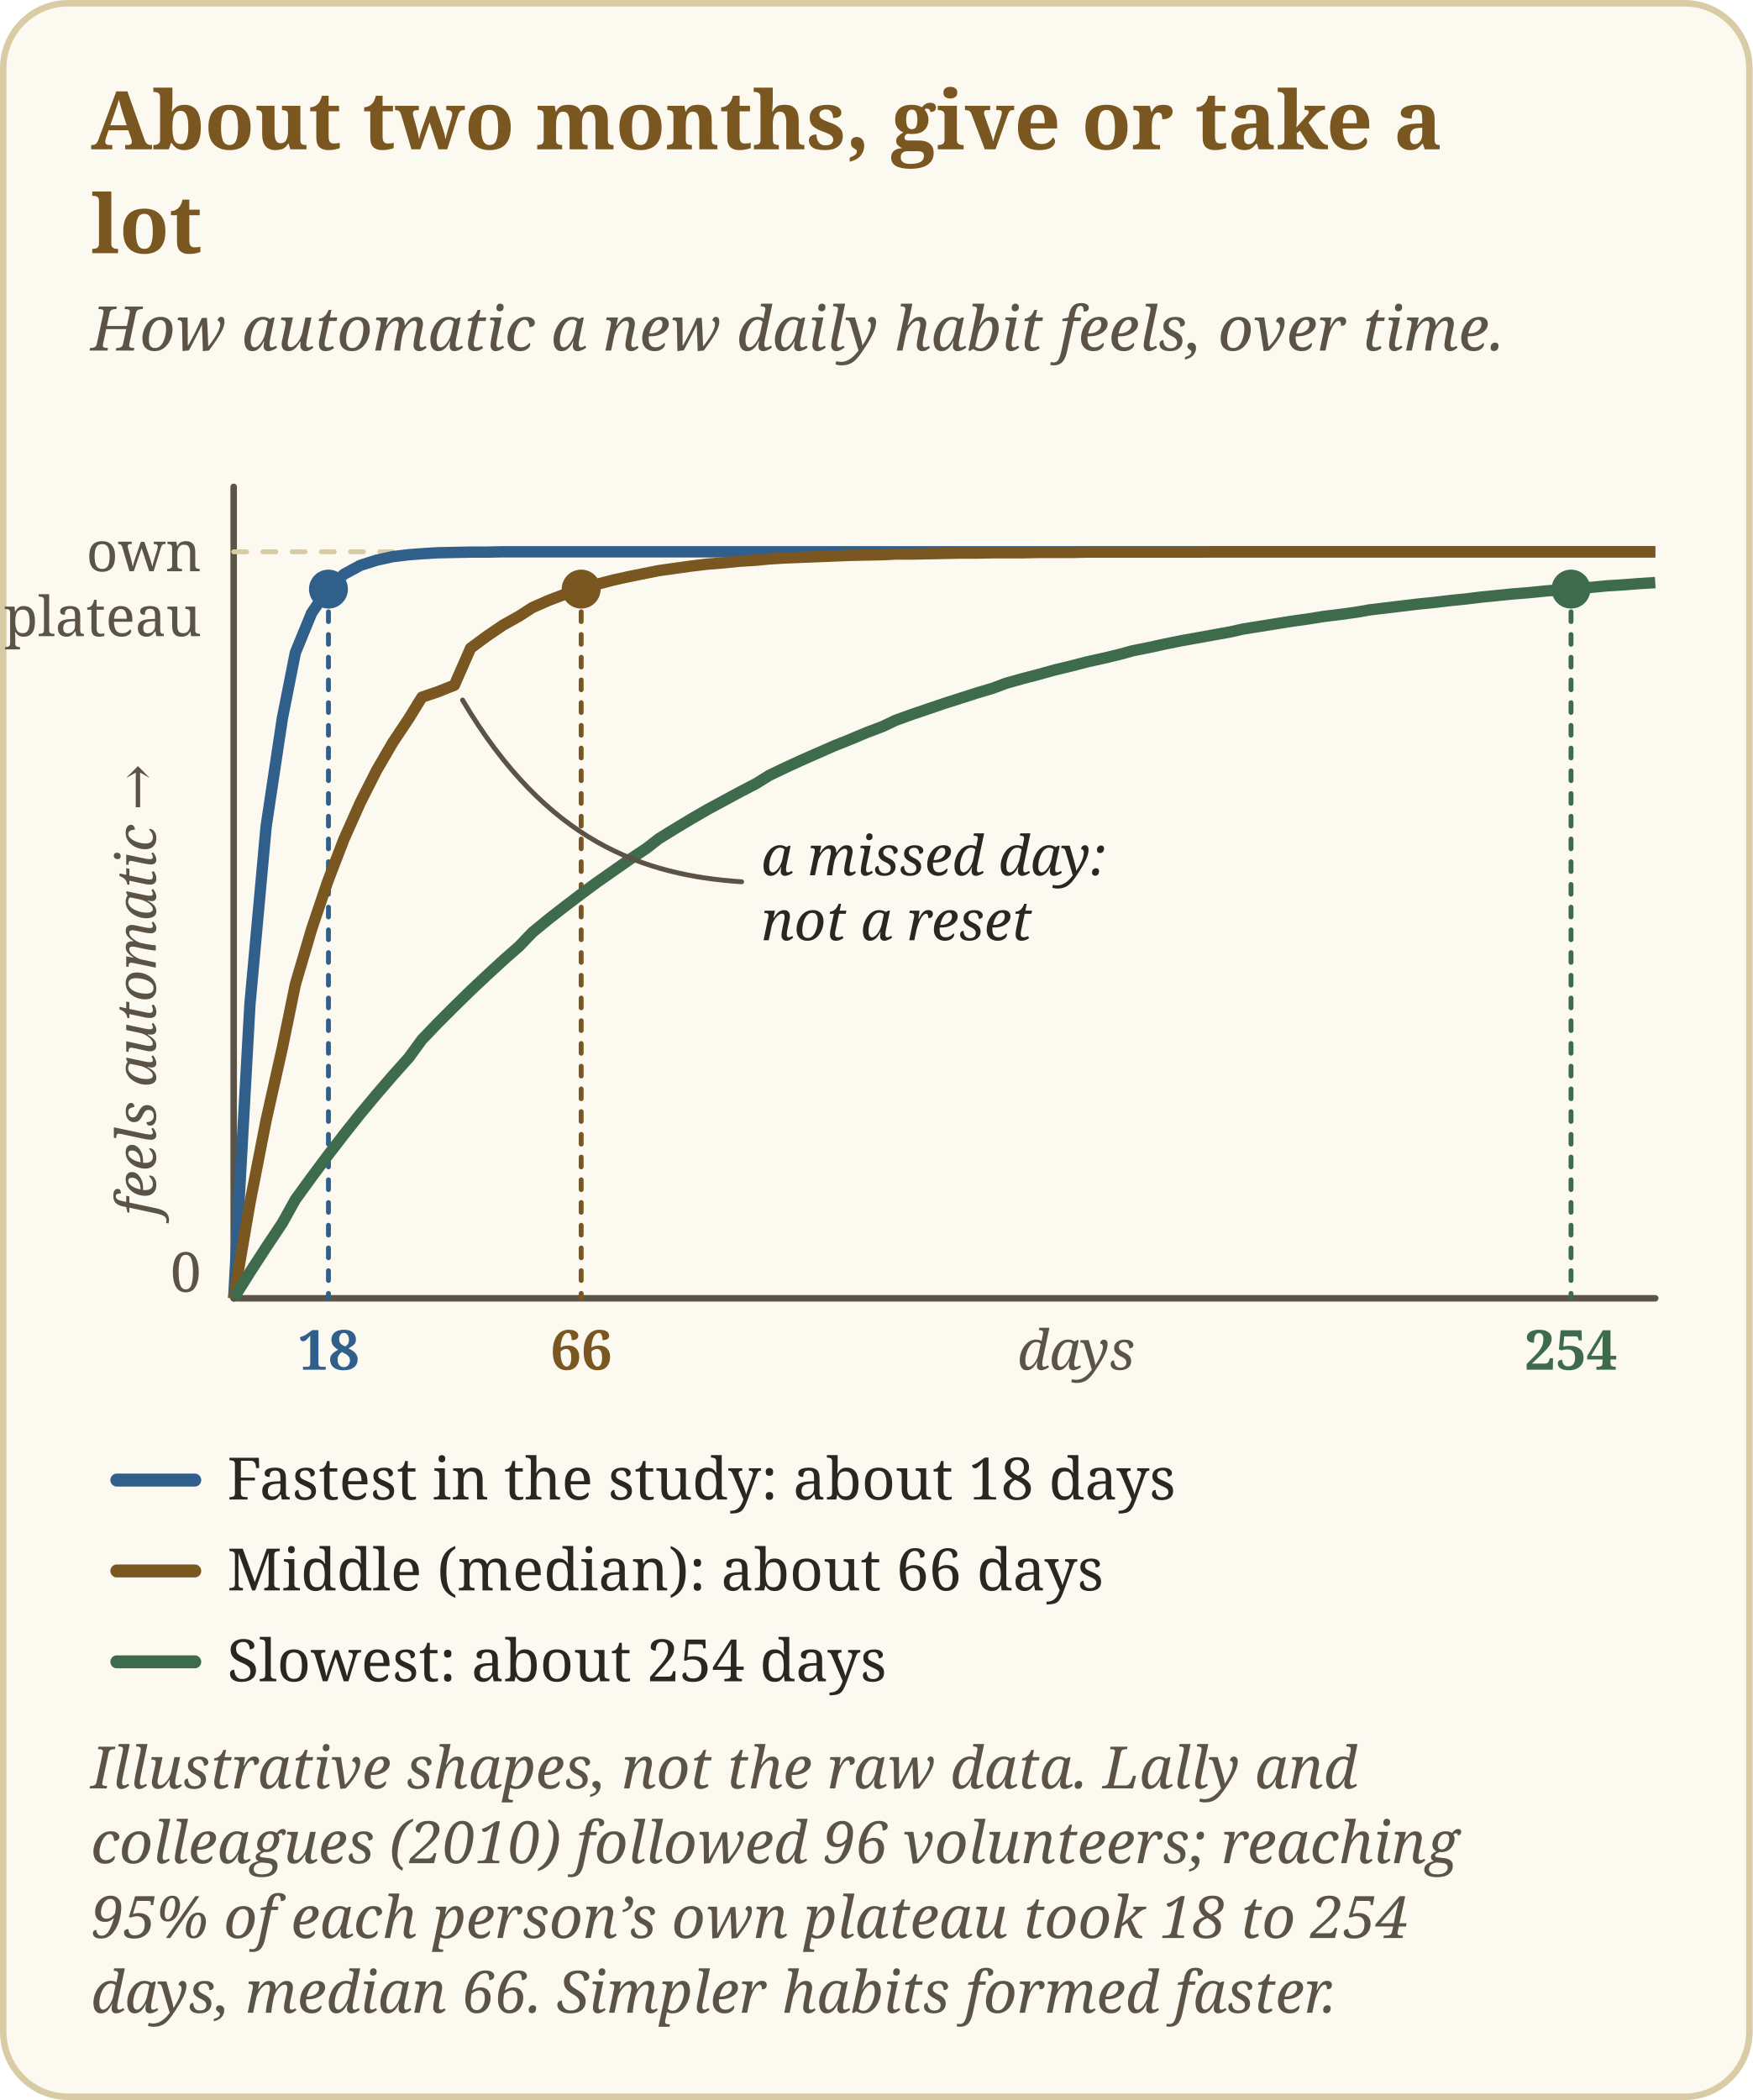
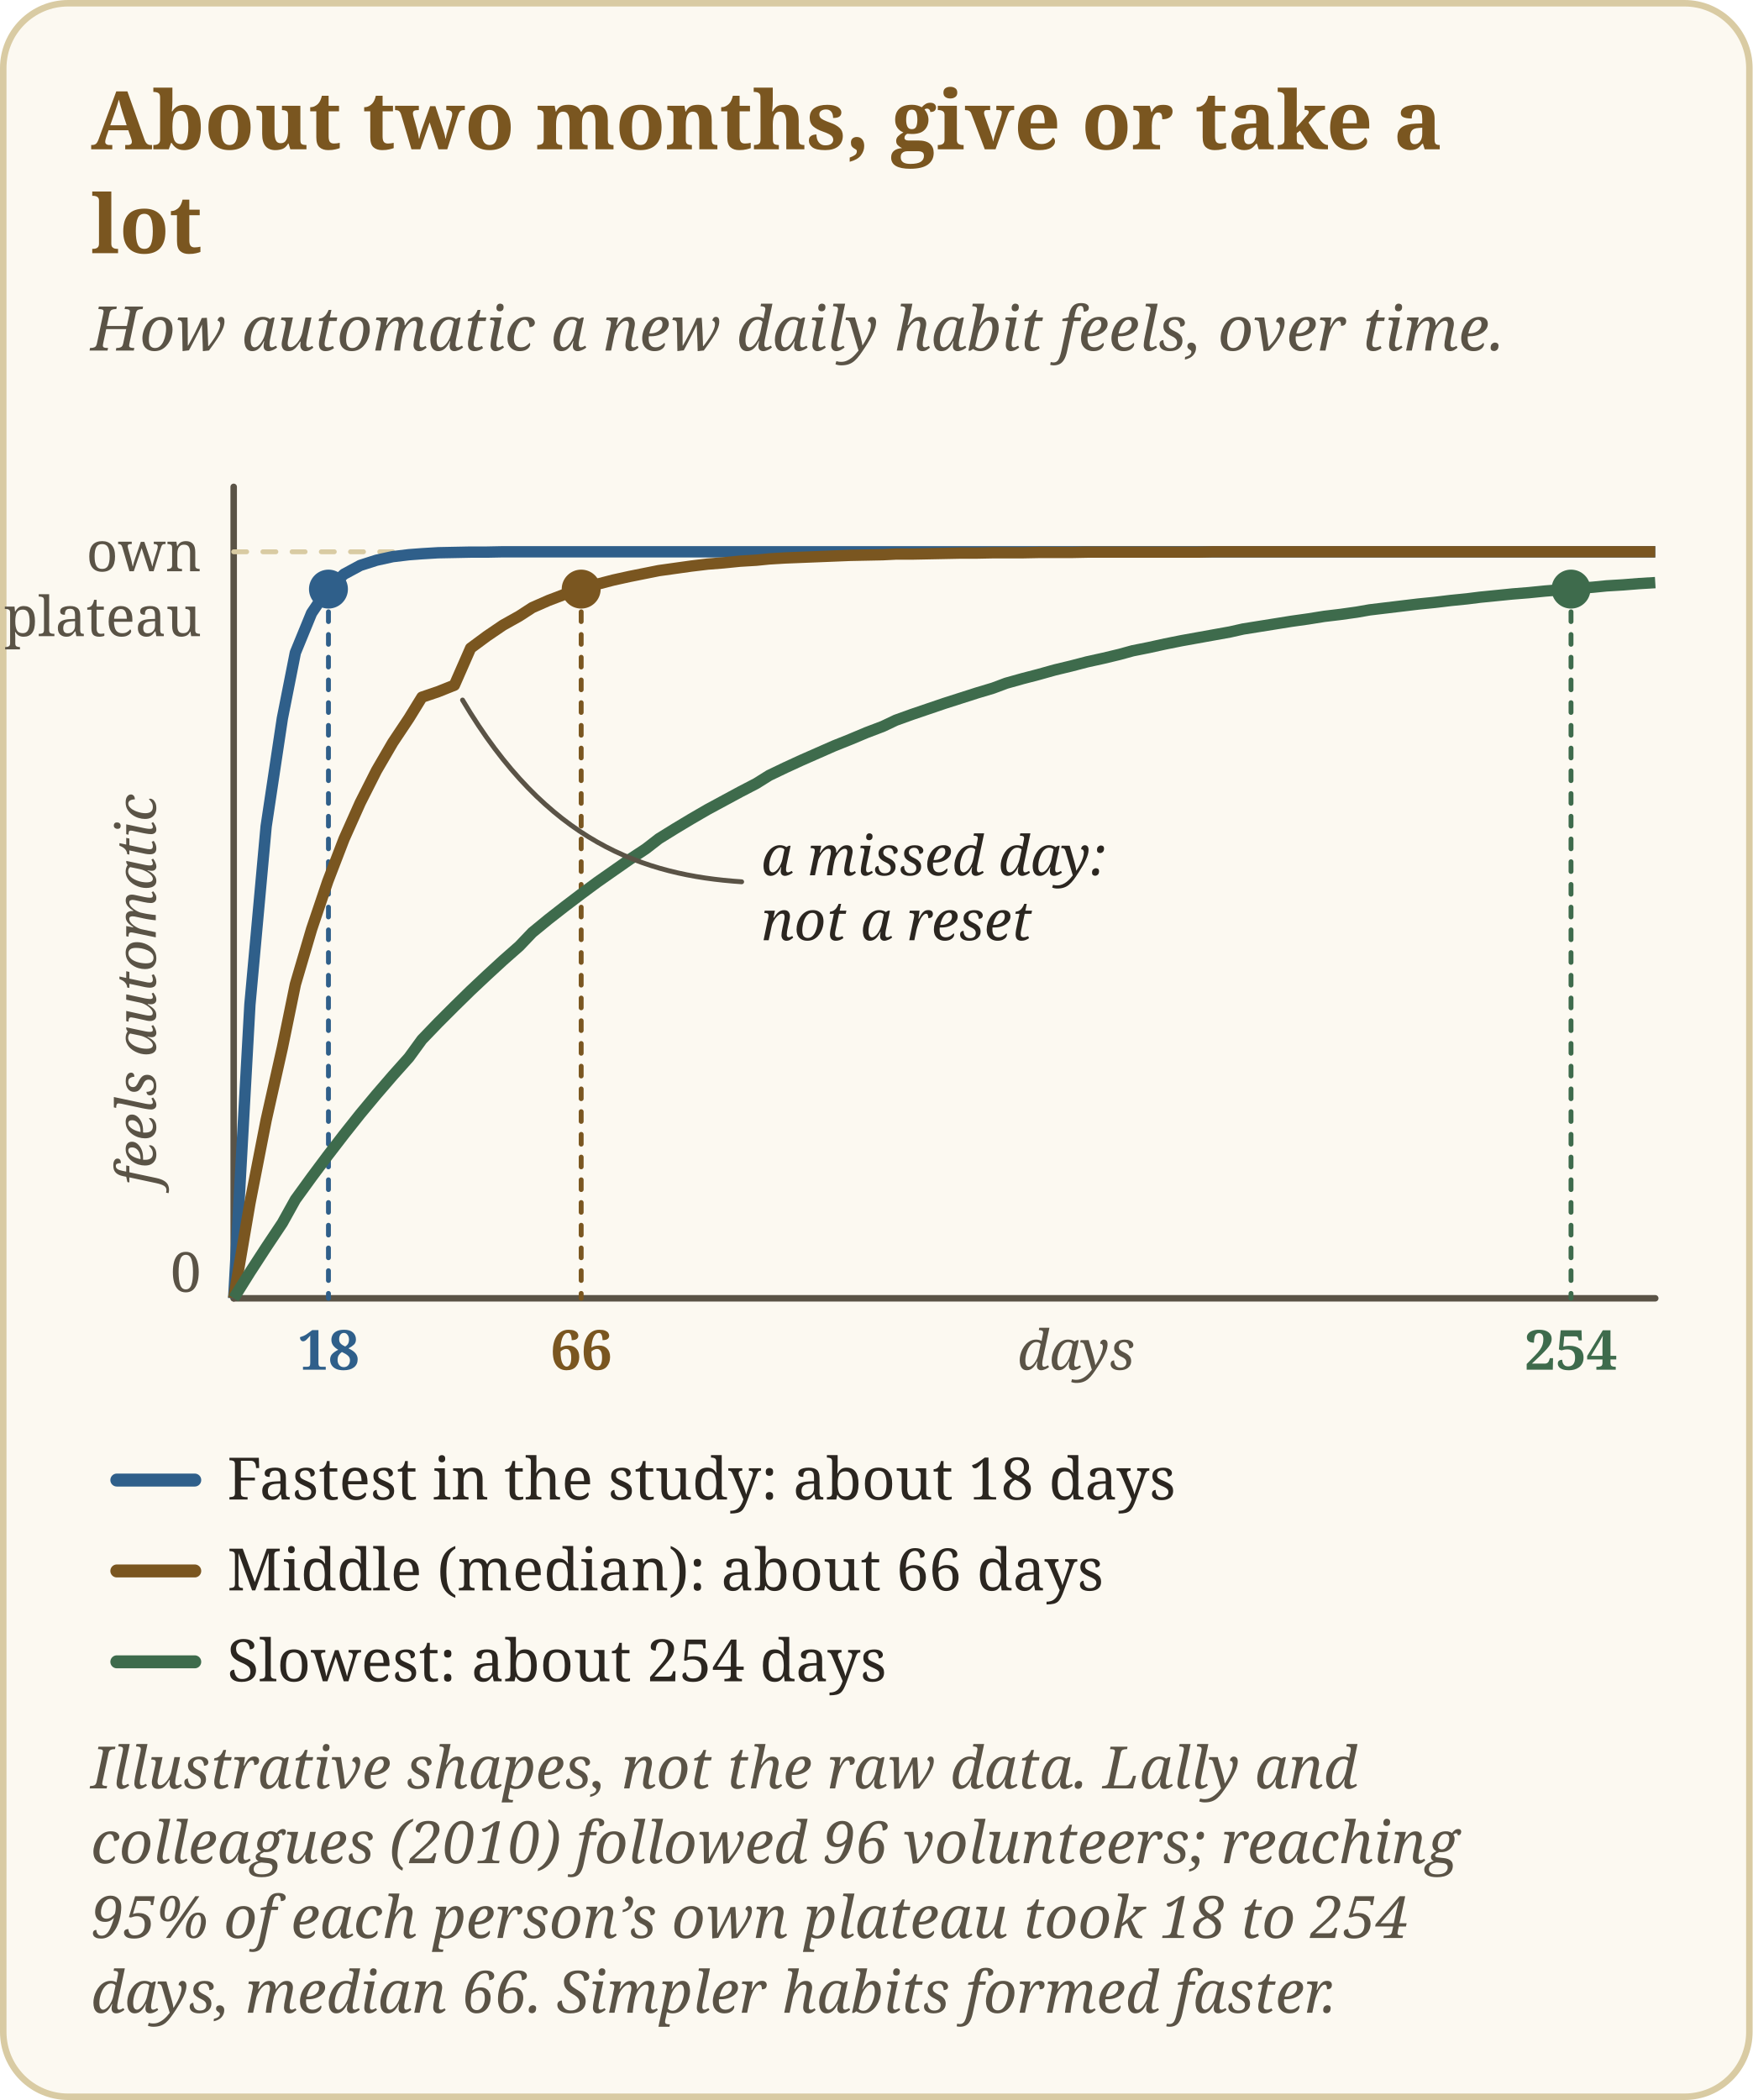
<svg xmlns="http://www.w3.org/2000/svg" viewBox="0 0 540 647" width="540" height="647" role="img" aria-labelledby="fig-u6-lally-t fig-u6-lally-d" font-family="Lora, Georgia, serif" fill="#2B2620">
  <rect x="1" y="1" width="538" height="645" rx="20" fill="#FCF9F1" stroke="#D9CBA3" stroke-width="2" />
  <text x="28" y="46" font-size="25" font-weight="bold" fill="#7A5620">
    <tspan x="28" dy="0">About two months, give or take a</tspan>
    <tspan x="28" dy="32">lot</tspan>
  </text>
  <text x="28" y="108" font-size="19" font-style="italic" fill="#5A5346">How automatic a new daily habit feels, over time.</text>
  <line x1="72" y1="150" x2="72" y2="400" stroke="#5A5346" stroke-width="2" stroke-linecap="round" />
  <line x1="72" y1="400" x2="510" y2="400" stroke="#5A5346" stroke-width="2" stroke-linecap="round" />
  <line x1="72" y1="170" x2="510" y2="170" stroke="#D9CBA3" stroke-width="1.5" stroke-linecap="round" stroke-dasharray="4 5" />
  <text x="62" y="176" font-size="17" fill="#5A5346" text-anchor="end">own</text>
  <text x="62" y="196" font-size="17" fill="#5A5346" text-anchor="end">plateau</text>
  <text x="62" y="398" font-size="17" fill="#5A5346" text-anchor="end">0</text>
  <polyline points="72,400.0 77,309.5 82,254.6 87,221.3 91,201.1 96,188.9 101,181.5 106,176.9 111,174.2 116,172.6 121,171.5 126,170.9 130,170.6 135,170.3 140,170.2 145,170.1 150,170.1 155,170.0 160,170.0 164,170.0 169,170.0 174,170.0 179,170.0 184,170.0 189,170.0 194,170.0 199,170.0 203,170.0 208,170.0 213,170.0 218,170.0 223,170.0 228,170.0 233,170.0 237,170.0 242,170.0 247,170.0 252,170.0 257,170.0 262,170.0 267,170.0 272,170.0 276,170.0 281,170.0 286,170.0 291,170.0 296,170.0 301,170.0 306,170.0 310,170.0 315,170.0 320,170.0 325,170.0 330,170.0 335,170.0 340,170.0 345,170.0 349,170.0 354,170.0 359,170.0 364,170.0 369,170.0 374,170.0 379,170.0 383,170.0 388,170.0 393,170.0 398,170.0 403,170.0 408,170.0 413,170.0 418,170.0 422,170.0 427,170.0 432,170.0 437,170.0 442,170.0 447,170.0 452,170.0 456,170.0 461,170.0 466,170.0 471,170.0 476,170.0 481,170.0 486,170.0 491,170.0 495,170.0 500,170.0 505,170.0 510,170.0" fill="none" stroke="#2F5F8A" stroke-width="3.5" stroke-linejoin="round" />
  <line x1="101.2" y1="181.5" x2="101.2" y2="400" stroke="#2F5F8A" stroke-width="1.5" stroke-linecap="round" stroke-dasharray="3 4" />
  <circle cx="101.2" cy="181.5" r="6" fill="#2F5F8A" />
  <polyline points="72,400.0 77,370.7 82,345.1 87,322.8 91,303.3 96,286.3 101,271.5 106,258.5 111,247.3 116,237.4 121,228.8 126,221.3 130,214.8 135,213.1 140,211.1 145,199.7 150,196.0 155,192.6 160,189.8 164,187.2 169,185.0 174,183.1 179,181.5 184,180.0 189,178.7 194,177.6 199,176.6 203,175.8 208,175.1 213,174.4 218,173.8 223,173.4 228,172.9 233,172.6 237,172.2 242,171.9 247,171.7 252,171.5 257,171.3 262,171.1 267,171.0 272,170.9 276,170.7 281,170.7 286,170.6 291,170.5 296,170.4 301,170.4 306,170.3 310,170.3 315,170.3 320,170.2 325,170.2 330,170.2 335,170.1 340,170.1 345,170.1 349,170.1 354,170.1 359,170.1 364,170.1 369,170.1 374,170.0 379,170.0 383,170.0 388,170.0 393,170.0 398,170.0 403,170.0 408,170.0 413,170.0 418,170.0 422,170.0 427,170.0 432,170.0 437,170.0 442,170.0 447,170.0 452,170.0 456,170.0 461,170.0 466,170.0 471,170.0 476,170.0 481,170.0 486,170.0 491,170.0 495,170.0 500,170.0 505,170.0 510,170.0" fill="none" stroke="#7A5620" stroke-width="3.5" stroke-linejoin="round" />
  <line x1="179.067" y1="181.5" x2="179.067" y2="400" stroke="#7A5620" stroke-width="1.5" stroke-linecap="round" stroke-dasharray="3 4" />
  <circle cx="179.067" cy="181.5" r="6" fill="#7A5620" />
  <polyline points="72,400.0 77,392.0 82,384.3 87,376.8 91,369.6 96,362.7 101,356.0 106,349.5 111,343.2 116,337.2 121,331.4 126,325.8 130,320.3 135,315.1 140,310.1 145,305.2 150,300.5 155,295.9 160,291.5 164,287.3 169,283.2 174,279.3 179,275.5 184,271.8 189,268.3 194,264.8 199,261.5 203,258.4 208,255.3 213,252.3 218,249.4 223,246.7 228,244.0 233,241.4 237,238.9 242,236.5 247,234.2 252,232.0 257,229.8 262,227.8 267,225.7 272,223.8 276,221.9 281,220.1 286,218.4 291,216.7 296,215.1 301,213.5 306,212.0 310,210.5 315,209.1 320,207.8 325,206.4 330,205.2 335,203.9 340,202.8 345,201.6 349,200.5 354,199.5 359,198.4 364,197.4 369,196.5 374,195.6 379,194.7 383,193.8 388,193.0 393,192.2 398,191.4 403,190.7 408,189.9 413,189.3 418,188.6 422,187.9 427,187.3 432,186.7 437,186.1 442,185.6 447,185.0 452,184.5 456,184.0 461,183.5 466,183.0 471,182.6 476,182.1 481,181.7 486,181.3 491,180.9 495,180.5 500,180.2 505,179.8 510,179.5" fill="none" stroke="#3E6B4C" stroke-width="3.5" stroke-linejoin="round" />
  <line x1="484.044" y1="181.5" x2="484.044" y2="400" stroke="#3E6B4C" stroke-width="1.5" stroke-linecap="round" stroke-dasharray="3 4" />
  <circle cx="484.044" cy="181.5" r="6" fill="#3E6B4C" />
  <text x="101.2" y="422" font-size="17" font-weight="bold" fill="#2F5F8A" text-anchor="middle">18</text>
  <text x="179.067" y="422" font-size="17" font-weight="bold" fill="#7A5620" text-anchor="middle">66</text>
  <text x="484.044" y="422" font-size="17" font-weight="bold" fill="#3E6B4C" text-anchor="middle">254</text>
  <text x="331.556" y="422" font-size="17" font-style="italic" fill="#5A5346" text-anchor="middle">days</text>
-   <text x="48" y="305" font-size="17" font-style="italic" fill="#5A5346" text-anchor="middle" transform="rotate(-90 48 305)">feels automatic →</text>
+   <text x="48" y="305" font-size="17" font-style="italic" fill="#5A5346" text-anchor="middle" transform="rotate(-90 48 305)">feels automatic</text>
  <path d="M142.511 215.675 C168.511 259.675 198.511 269.675 228.511 271.675" fill="none" stroke="#5A5346" stroke-width="1.5" stroke-linecap="round" stroke-linejoin="round" />
  <text x="234.511" y="269.675" font-size="17" font-style="italic">a missed day:</text>
  <text x="234.511" y="289.675" font-size="17" font-style="italic">not a reset</text>
  <line x1="36" y1="456" x2="60" y2="456" stroke="#2F5F8A" stroke-width="4" stroke-linecap="round" />
  <text x="70" y="462" font-size="18">Fastest in the study: about 18 days</text>
  <line x1="36" y1="484" x2="60" y2="484" stroke="#7A5620" stroke-width="4" stroke-linecap="round" />
  <text x="70" y="490" font-size="18">Middle (median): about 66 days</text>
  <line x1="36" y1="512" x2="60" y2="512" stroke="#3E6B4C" stroke-width="4" stroke-linecap="round" />
  <text x="70" y="518" font-size="18">Slowest: about 254 days</text>
  <text x="28" y="551" font-size="18" font-style="italic" fill="#5A5346">
    <tspan x="28" dy="0">Illustrative shapes, not the raw data. Lally and</tspan>
    <tspan x="28" dy="23.04">colleagues (2010) followed 96 volunteers; reaching</tspan>
    <tspan x="28" dy="23.04">95% of each person’s own plateau took 18 to 254</tspan>
    <tspan x="28" dy="23.04">days, median 66. Simpler habits formed faster.</tspan>
  </text>
</svg>
